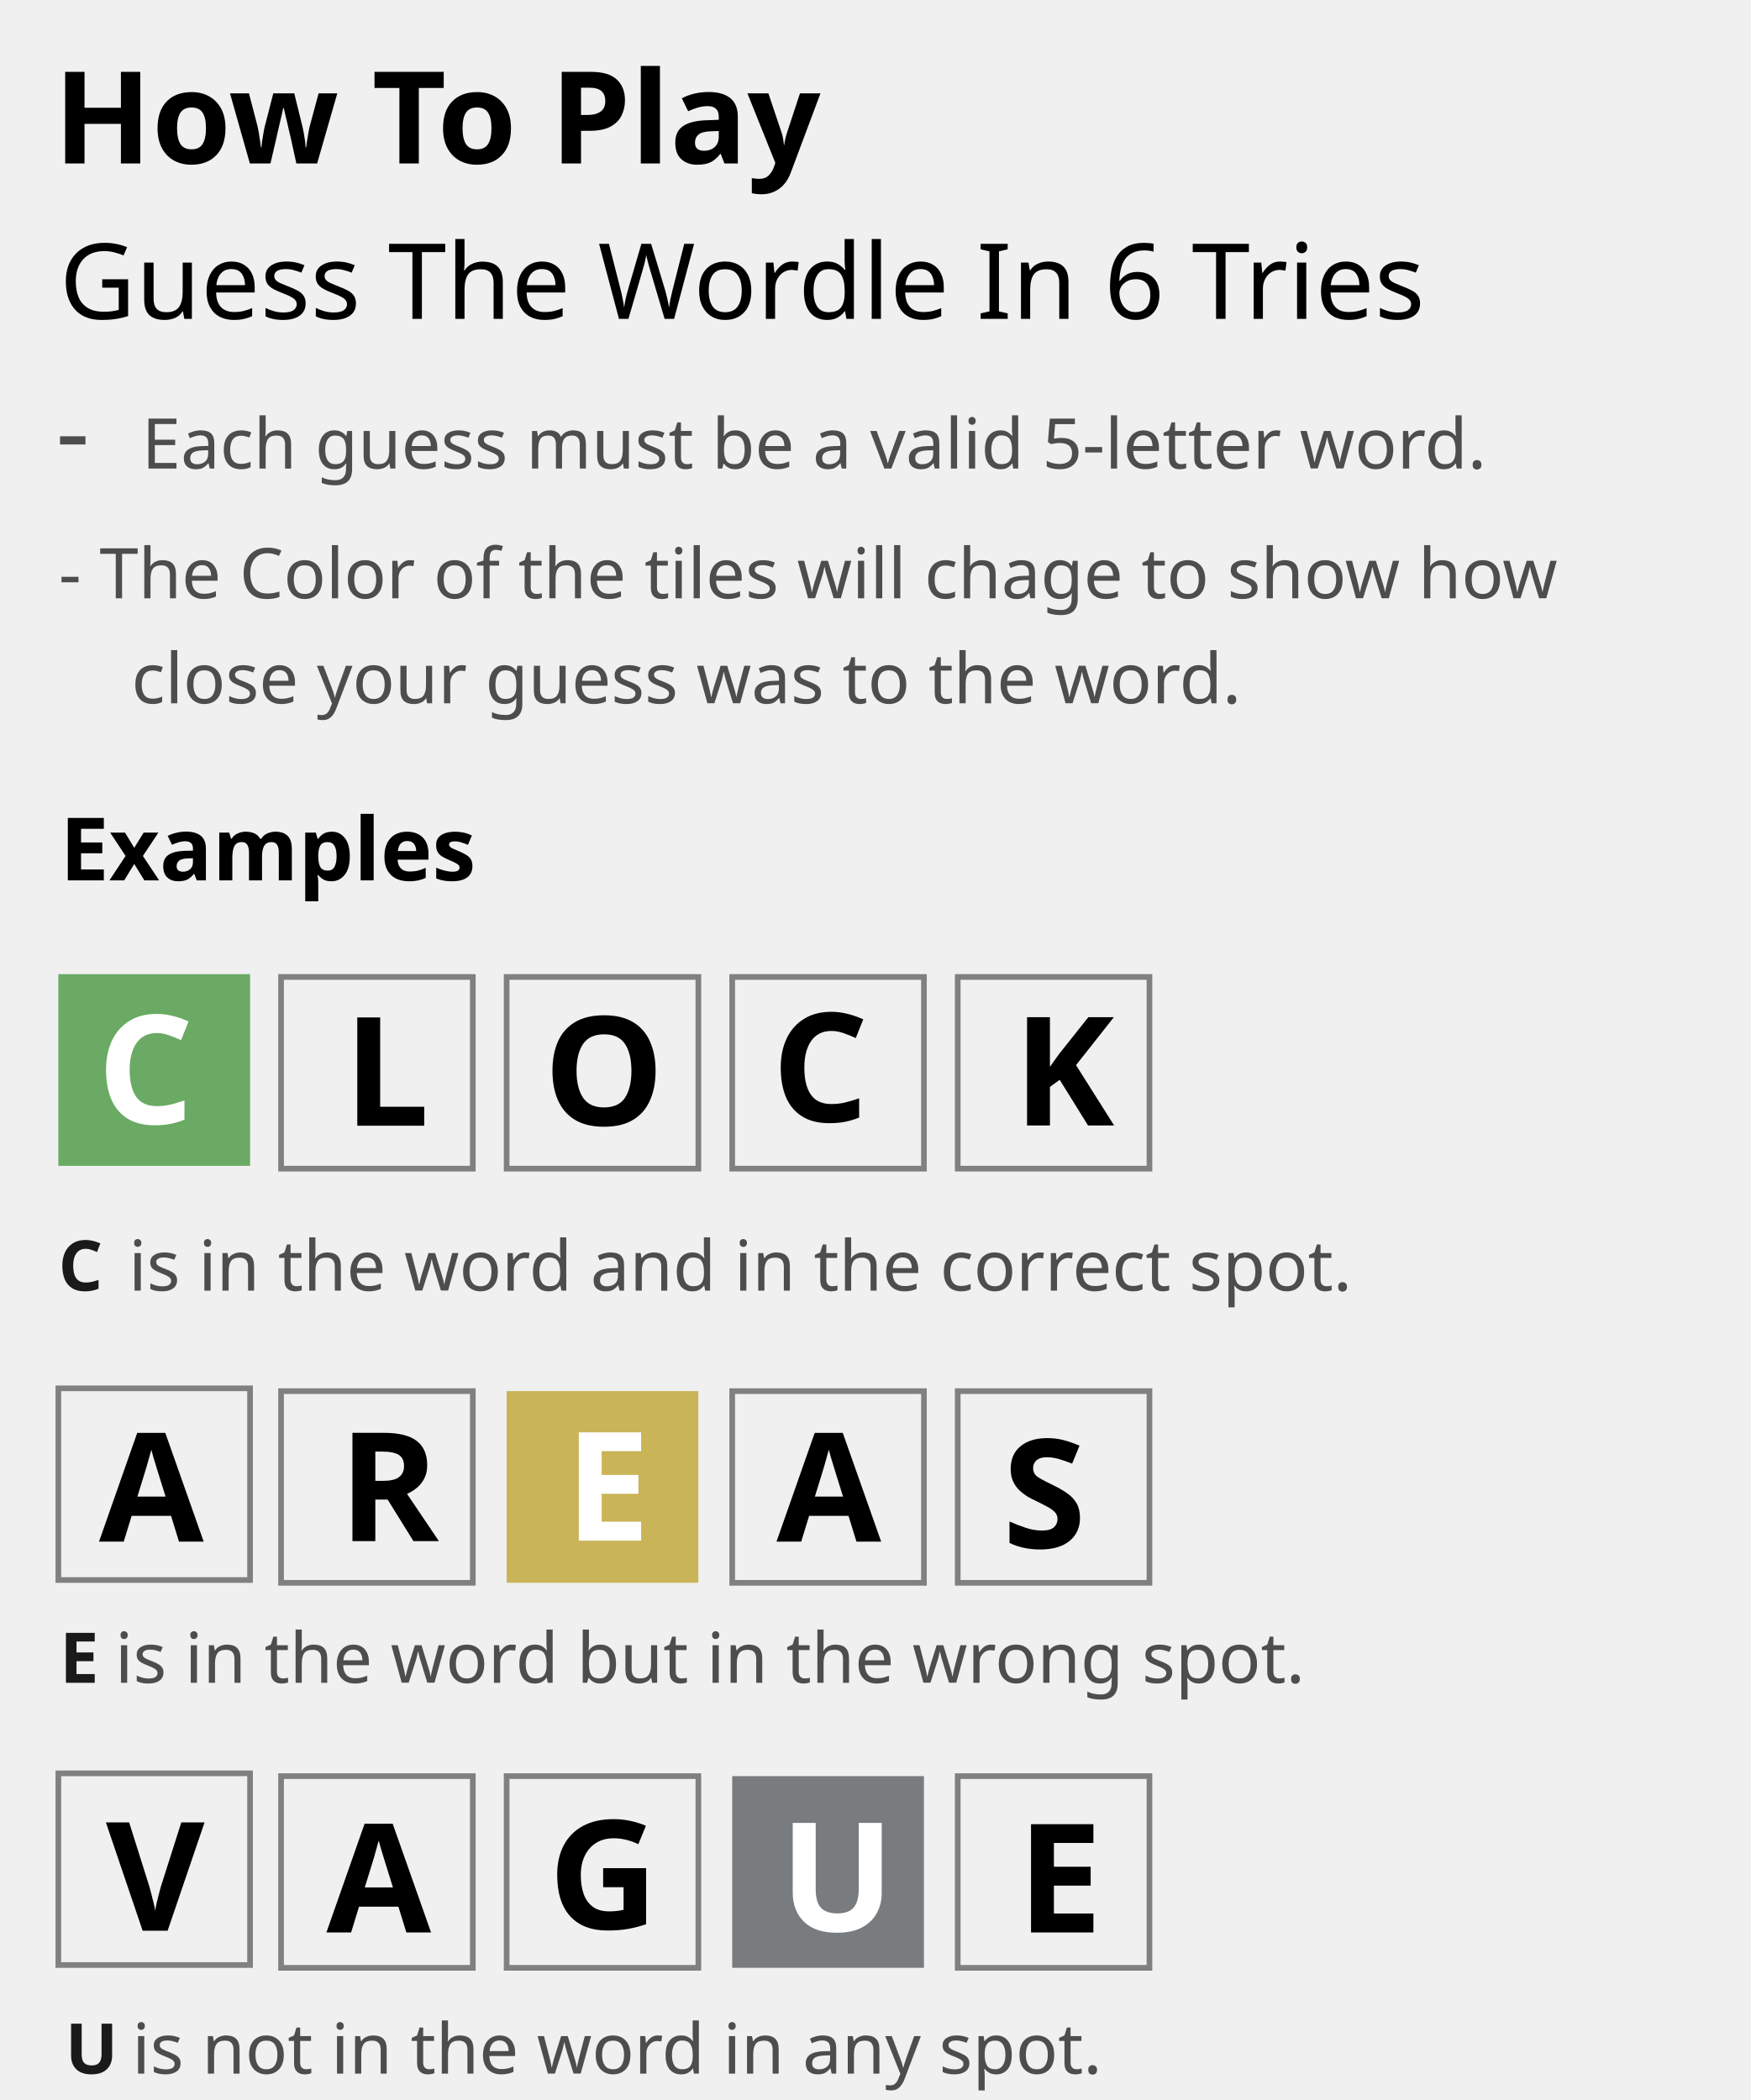
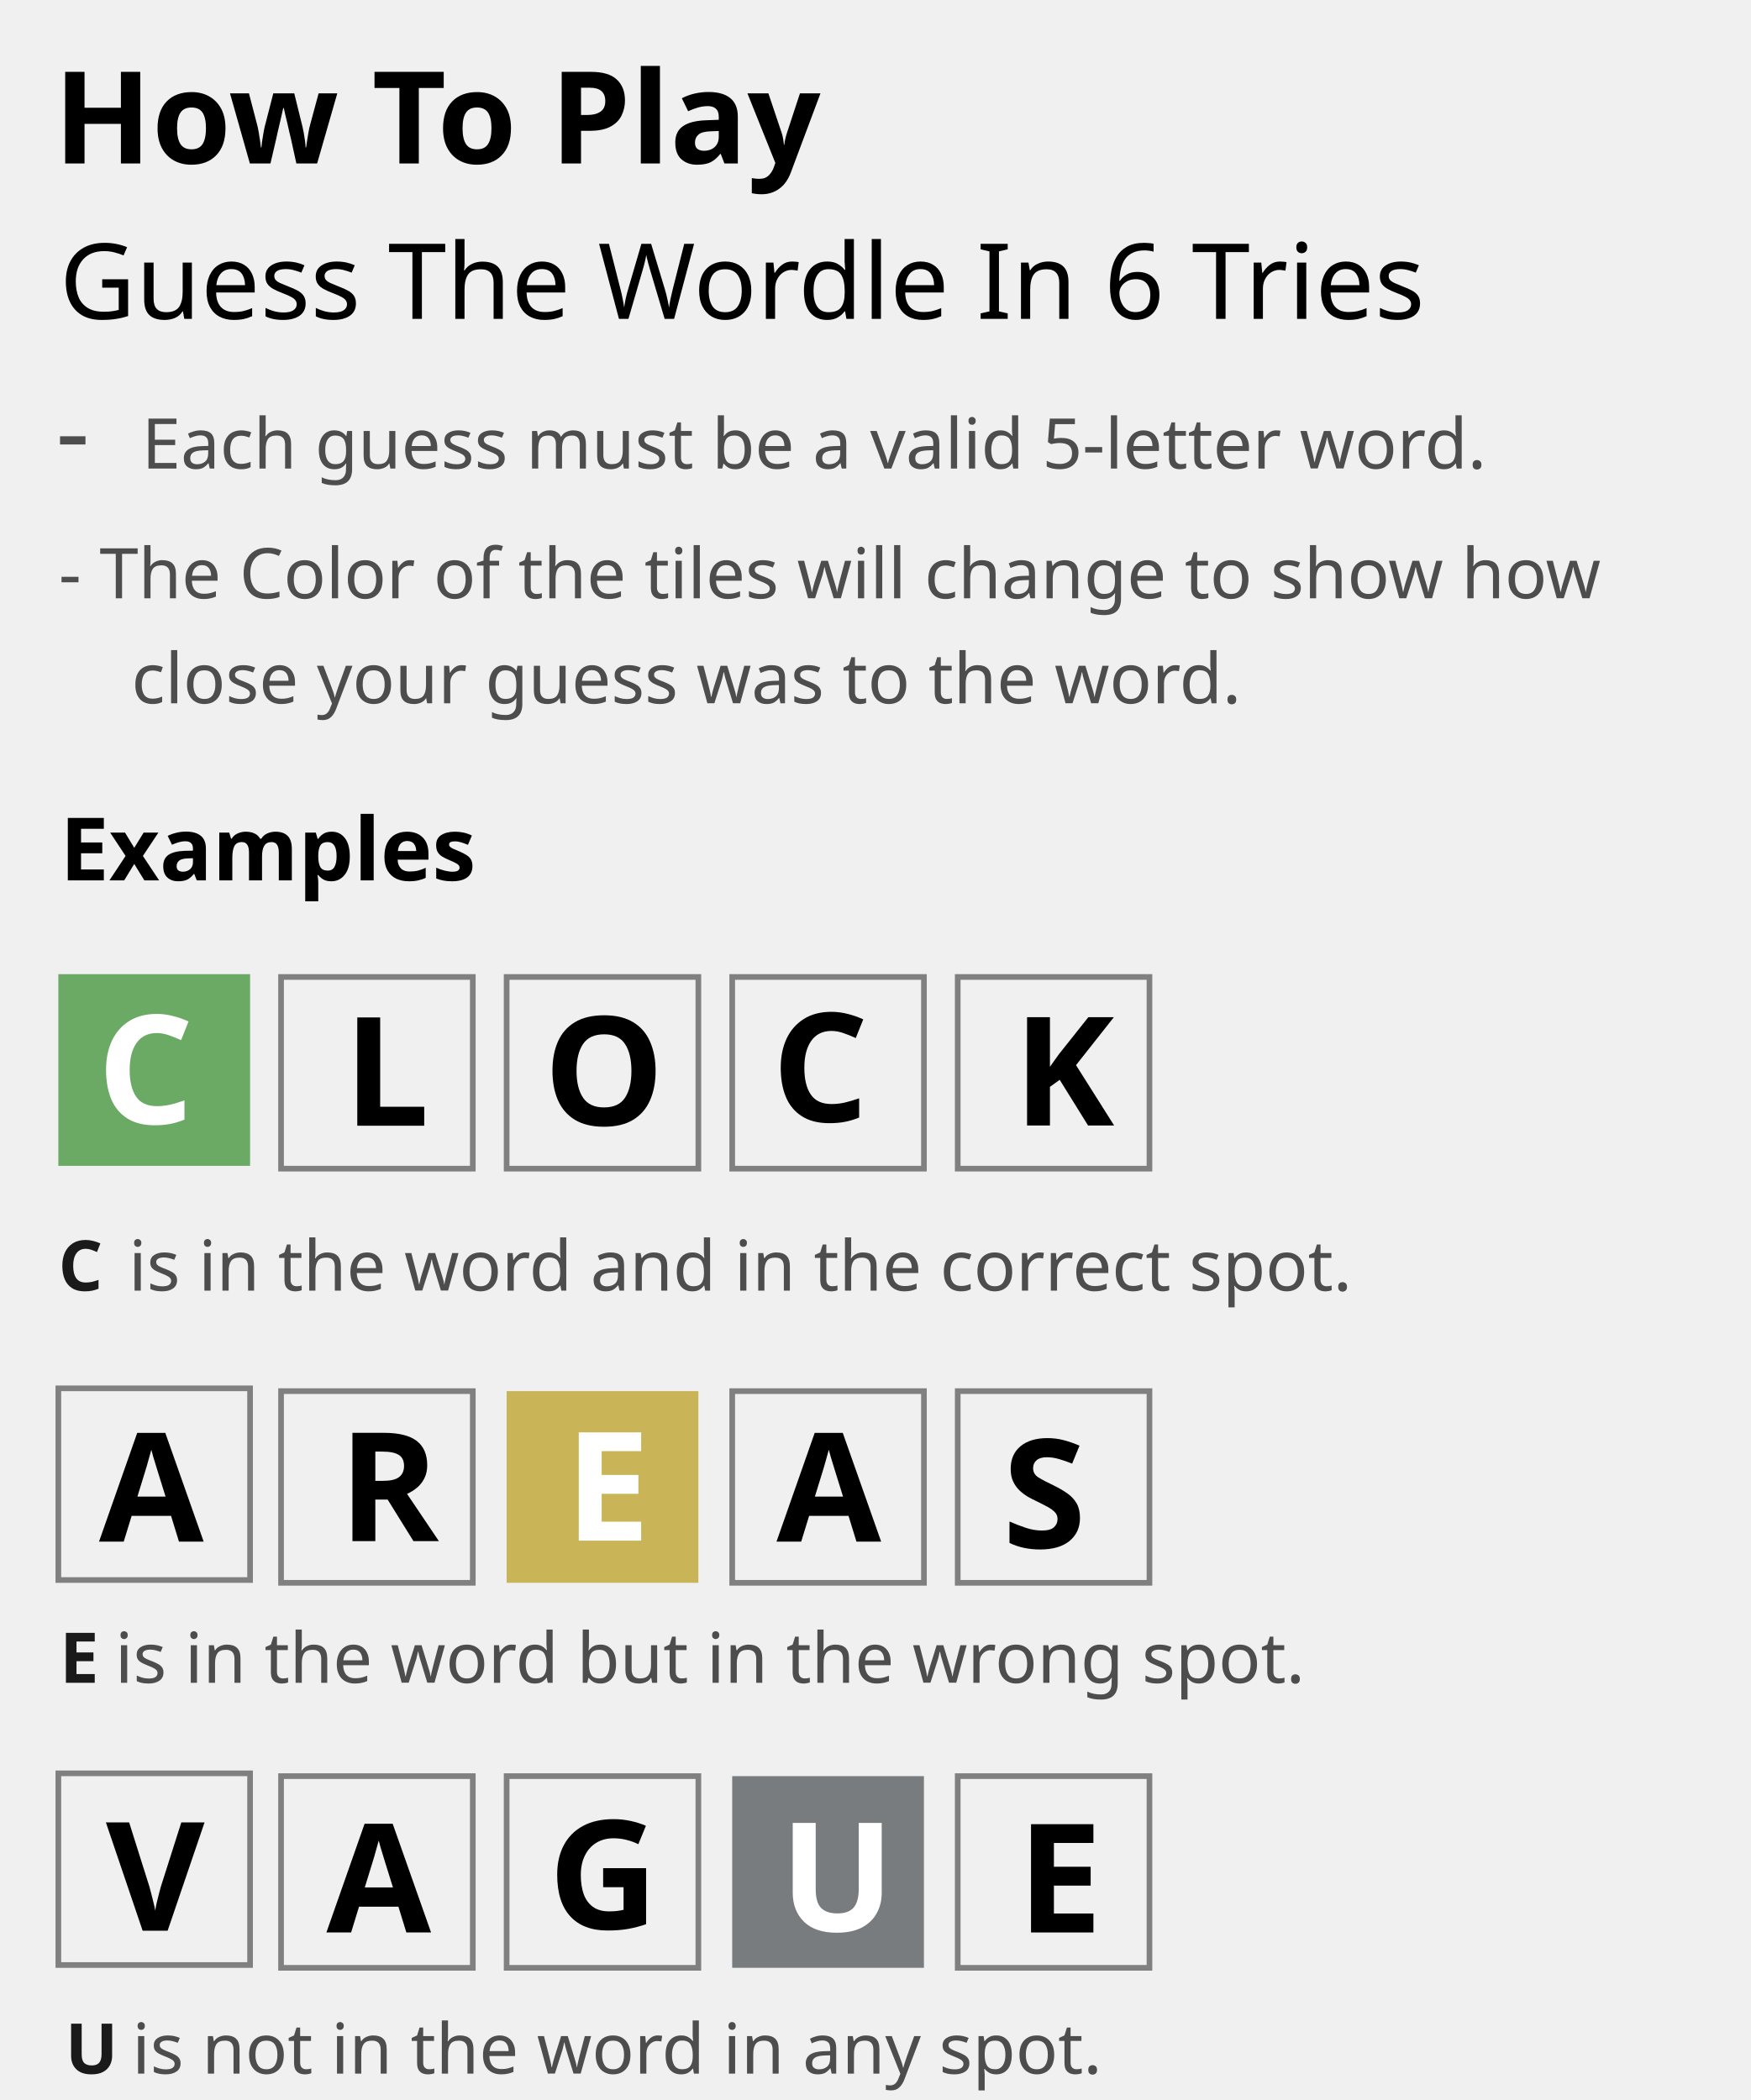
<svg xmlns="http://www.w3.org/2000/svg" id="Layer_1" data-name="Layer 1" width="300" height="360" viewBox="0 0 300 360">
  <defs>
    <style>.cls-1{font-size:22px;}.cls-1,.cls-10,.cls-13,.cls-5,.cls-9{font-family:Poppins-SemiBold, Poppins;font-weight:600;}.cls-2,.cls-3{font-size:18px;}.cls-14,.cls-2,.cls-3,.cls-6{font-family:Poppins-Regular, Poppins;}.cls-14,.cls-3,.cls-6{fill:#4d4d4d;}.cls-13,.cls-4,.cls-6{font-size:12px;}.cls-5{font-size:15px;}.cls-7{fill:#6aaa64;}.cls-8{fill:none;stroke:gray;stroke-miterlimit:10;stroke-width:0.97px;}.cls-10,.cls-9{font-size:26px;}.cls-9{fill:#fff;}.cls-11{fill:#c9b458;}.cls-12{fill:#787c7e;}.cls-13{fill:#1a1a1a;}.cls-14{font-weight:400;}</style>
  </defs>
  <text class="cls-1" transform="translate(9.19 28.02)">How To Play</text>
  <text class="cls-2" transform="translate(10.19 54.66)">Guess The Wordle In 6 Tries</text>
  <text class="cls-3" transform="translate(9.57 80.32)">- <tspan class="cls-4" x="14.72" y="0">Each guess must be a valid 5-letter word.</tspan>
  </text>
  <text class="cls-5" transform="translate(10.28 150.92)">Examples</text>
-   <text class="cls-6" transform="translate(10.06 102.57)">- The Color of the tiles will chage to show how <tspan x="0" y="18" xml:space="preserve">    close your guess was to the word.</tspan>
+   <text class="cls-6" transform="translate(10.06 102.57)">- The Color of the tiles will change to show how <tspan x="0" y="18" xml:space="preserve">    close your guess was to the word.</tspan>
  </text>
  <rect class="cls-7" x="10" y="167" width="32.86" height="32.86" />
  <rect class="cls-8" x="48.17" y="167.48" width="32.86" height="32.86" />
  <rect class="cls-8" x="86.83" y="167.48" width="32.86" height="32.86" />
  <rect class="cls-8" x="125.49" y="167.48" width="32.86" height="32.86" />
  <rect class="cls-8" x="164.14" y="167.48" width="32.86" height="32.86" />
  <text class="cls-9" transform="translate(16.66 192.64)">C</text>
  <text class="cls-10" transform="translate(58.89 192.98)">L</text>
  <text class="cls-10" transform="translate(93.17 192.89)">O</text>
  <text class="cls-10" transform="translate(173.68 192.94)">K</text>
  <text class="cls-10" transform="translate(132.29 192.28)">C</text>
  <rect class="cls-8" x="10" y="238" width="32.86" height="32.86" />
  <rect class="cls-8" x="48.17" y="238.48" width="32.86" height="32.86" />
  <rect class="cls-11" x="86.83" y="238.48" width="32.86" height="32.86" />
  <rect class="cls-8" x="125.49" y="238.48" width="32.86" height="32.86" />
  <rect class="cls-8" x="164.14" y="238.48" width="32.86" height="32.86" />
  <rect class="cls-8" x="10" y="304" width="32.86" height="32.86" />
  <rect class="cls-8" x="48.17" y="304.48" width="32.86" height="32.86" />
  <rect class="cls-8" x="86.83" y="304.48" width="32.86" height="32.86" />
  <rect class="cls-12" x="125.49" y="304.48" width="32.86" height="32.86" />
  <rect class="cls-8" x="164.14" y="304.48" width="32.86" height="32.86" />
  <text class="cls-10" transform="translate(133.08 264.28)">A</text>
  <text class="cls-9" transform="translate(96.85 264.11)">E</text>
  <text class="cls-10" transform="translate(58.06 264.19)">R</text>
  <text class="cls-10" transform="translate(171.81 265.36)">S</text>
  <text class="cls-10" transform="translate(16.97 264.28)">A</text>
  <text class="cls-10" transform="translate(18.15 330.98)">V</text>
  <text class="cls-10" transform="translate(55.94 331.28)">A</text>
  <text class="cls-10" transform="translate(93.98 330.68)">G</text>
  <text class="cls-9" transform="translate(133.66 331.06)">U</text>
  <text class="cls-10" transform="translate(174.36 331.28)">E</text>
  <text class="cls-13" transform="translate(9.98 221.25)">C <tspan class="cls-14" x="12.07" y="0">is in the word and in the correct spot.</tspan>
  </text>
  <text class="cls-13" transform="translate(10.22 288.48)">E<tspan class="cls-14" x="6.38" y="0" xml:space="preserve"> is in the word but in the wrong spot.</tspan>
  </text>
  <text class="cls-13" transform="translate(11.17 355.48)">U<tspan class="cls-14" x="8.36" y="0" xml:space="preserve"> is not in the word in any spot.</tspan>
  </text>
</svg>
